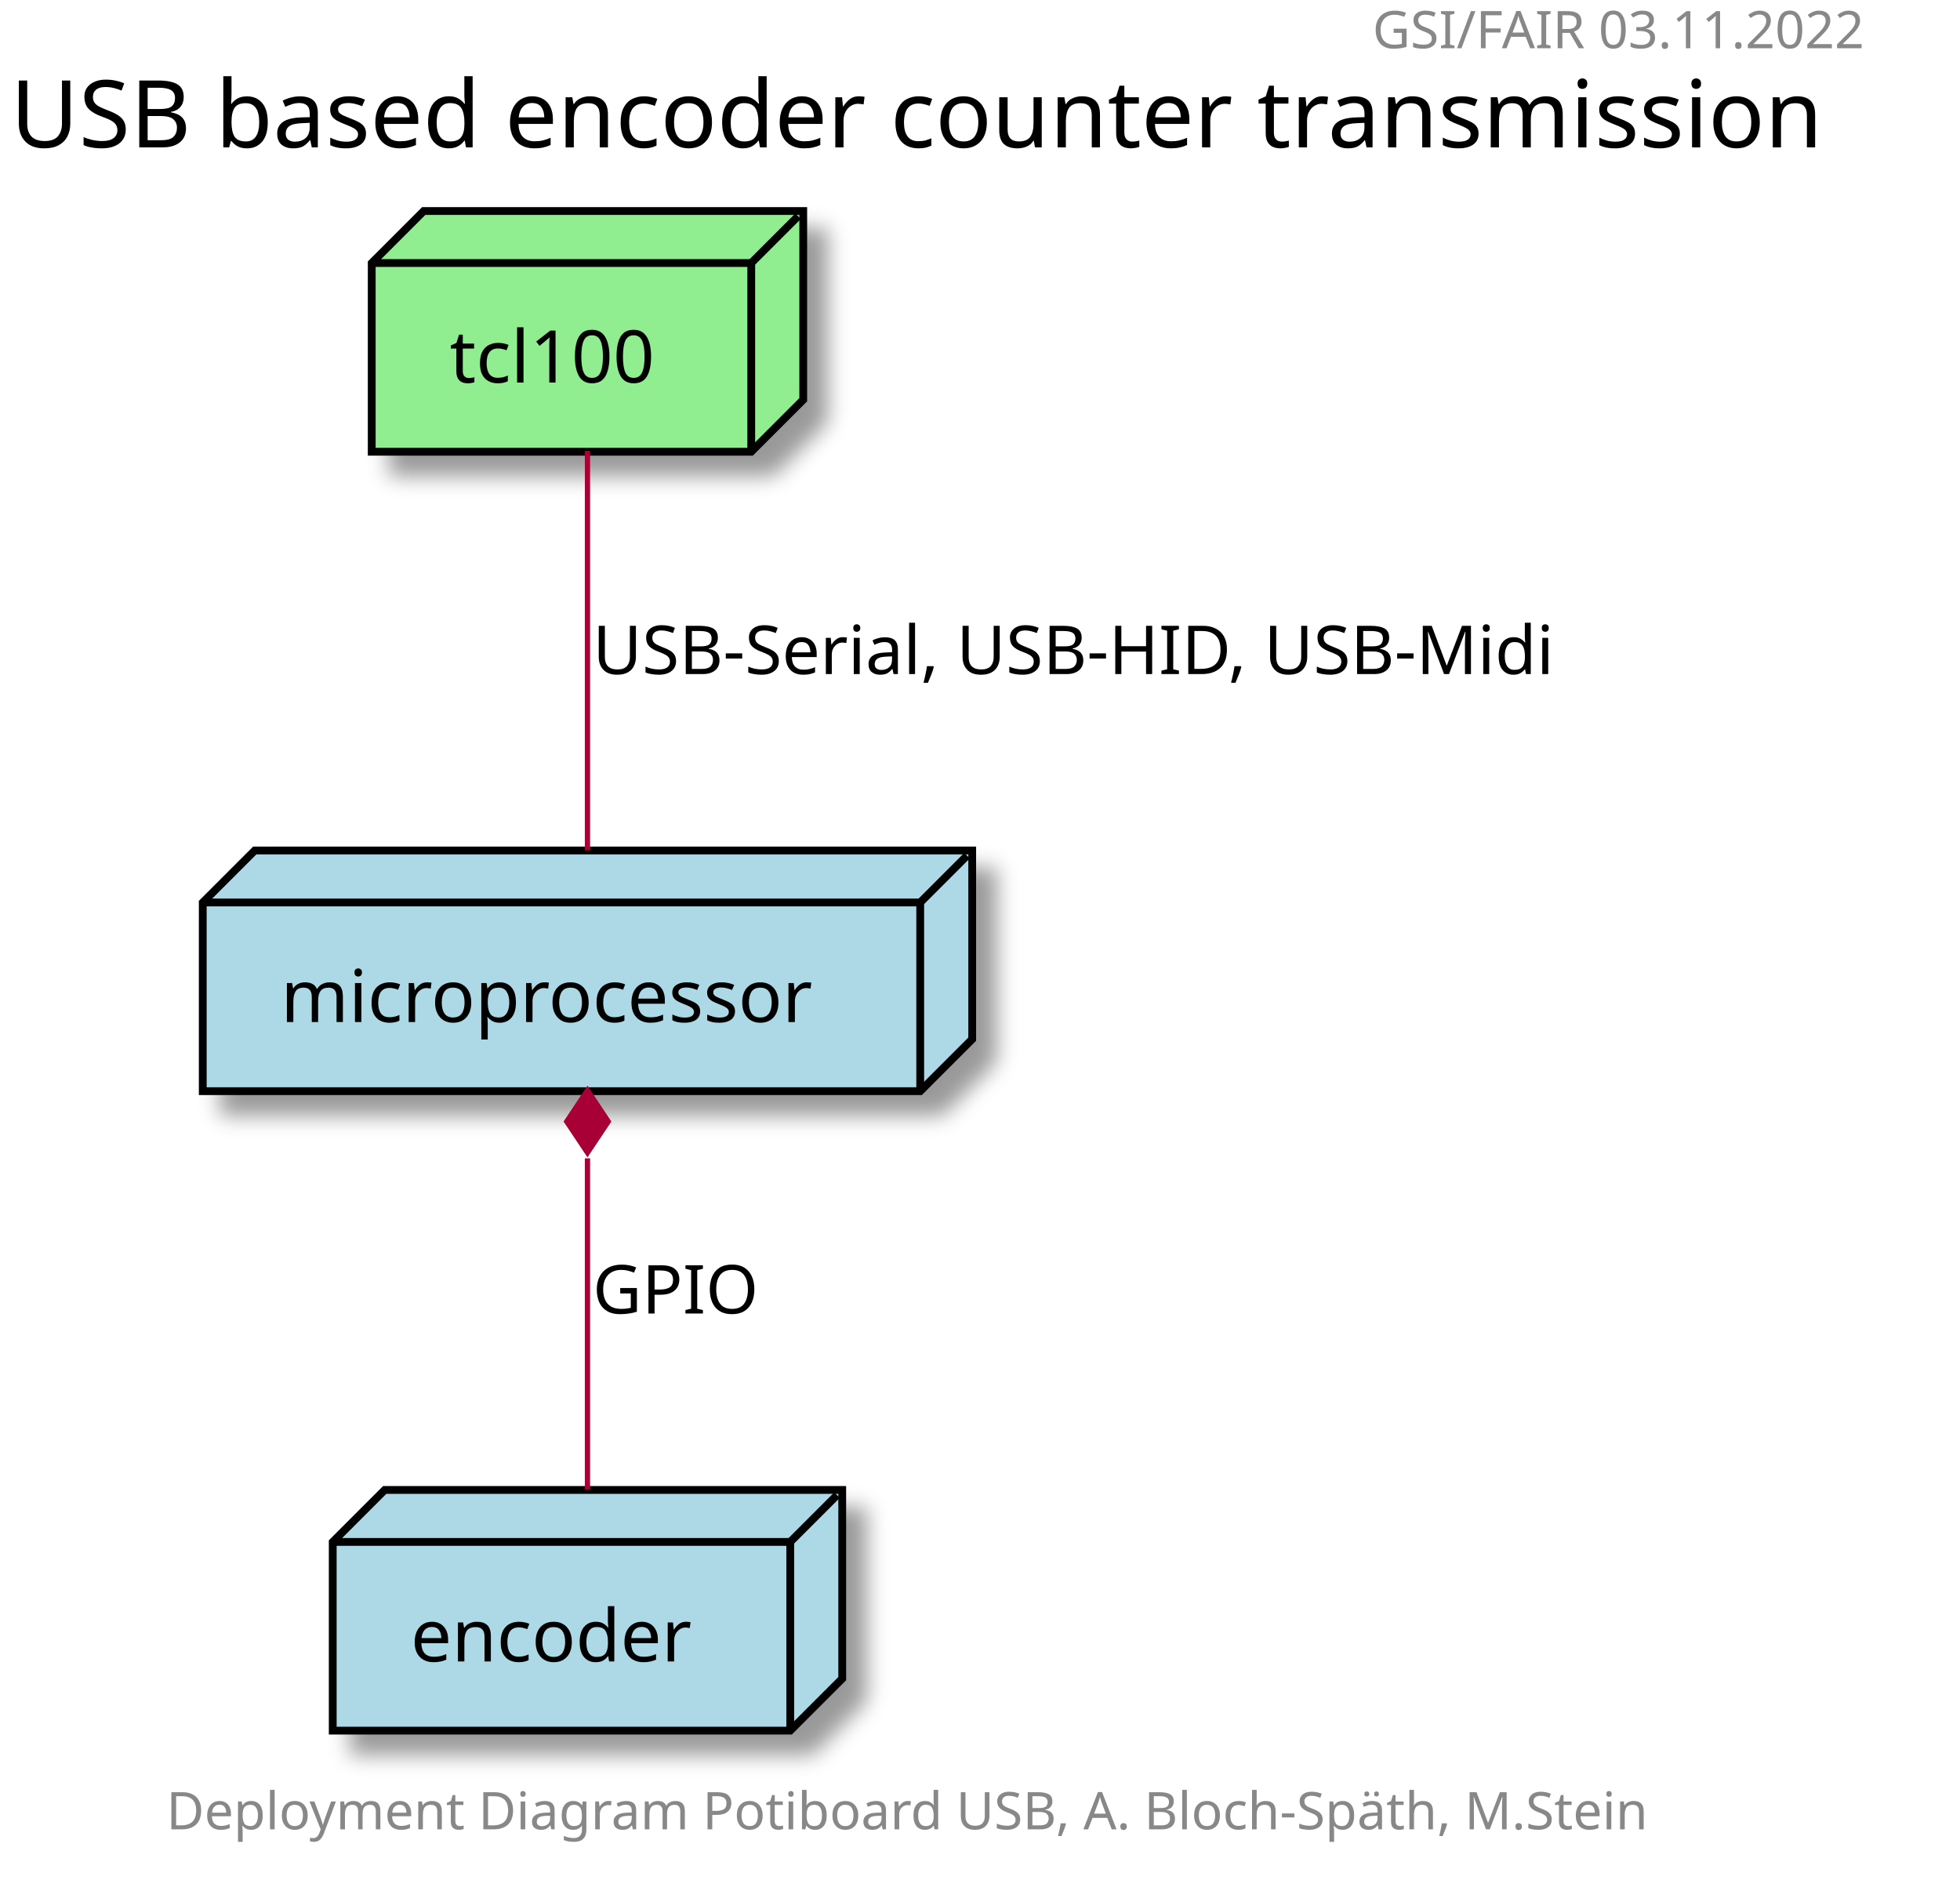
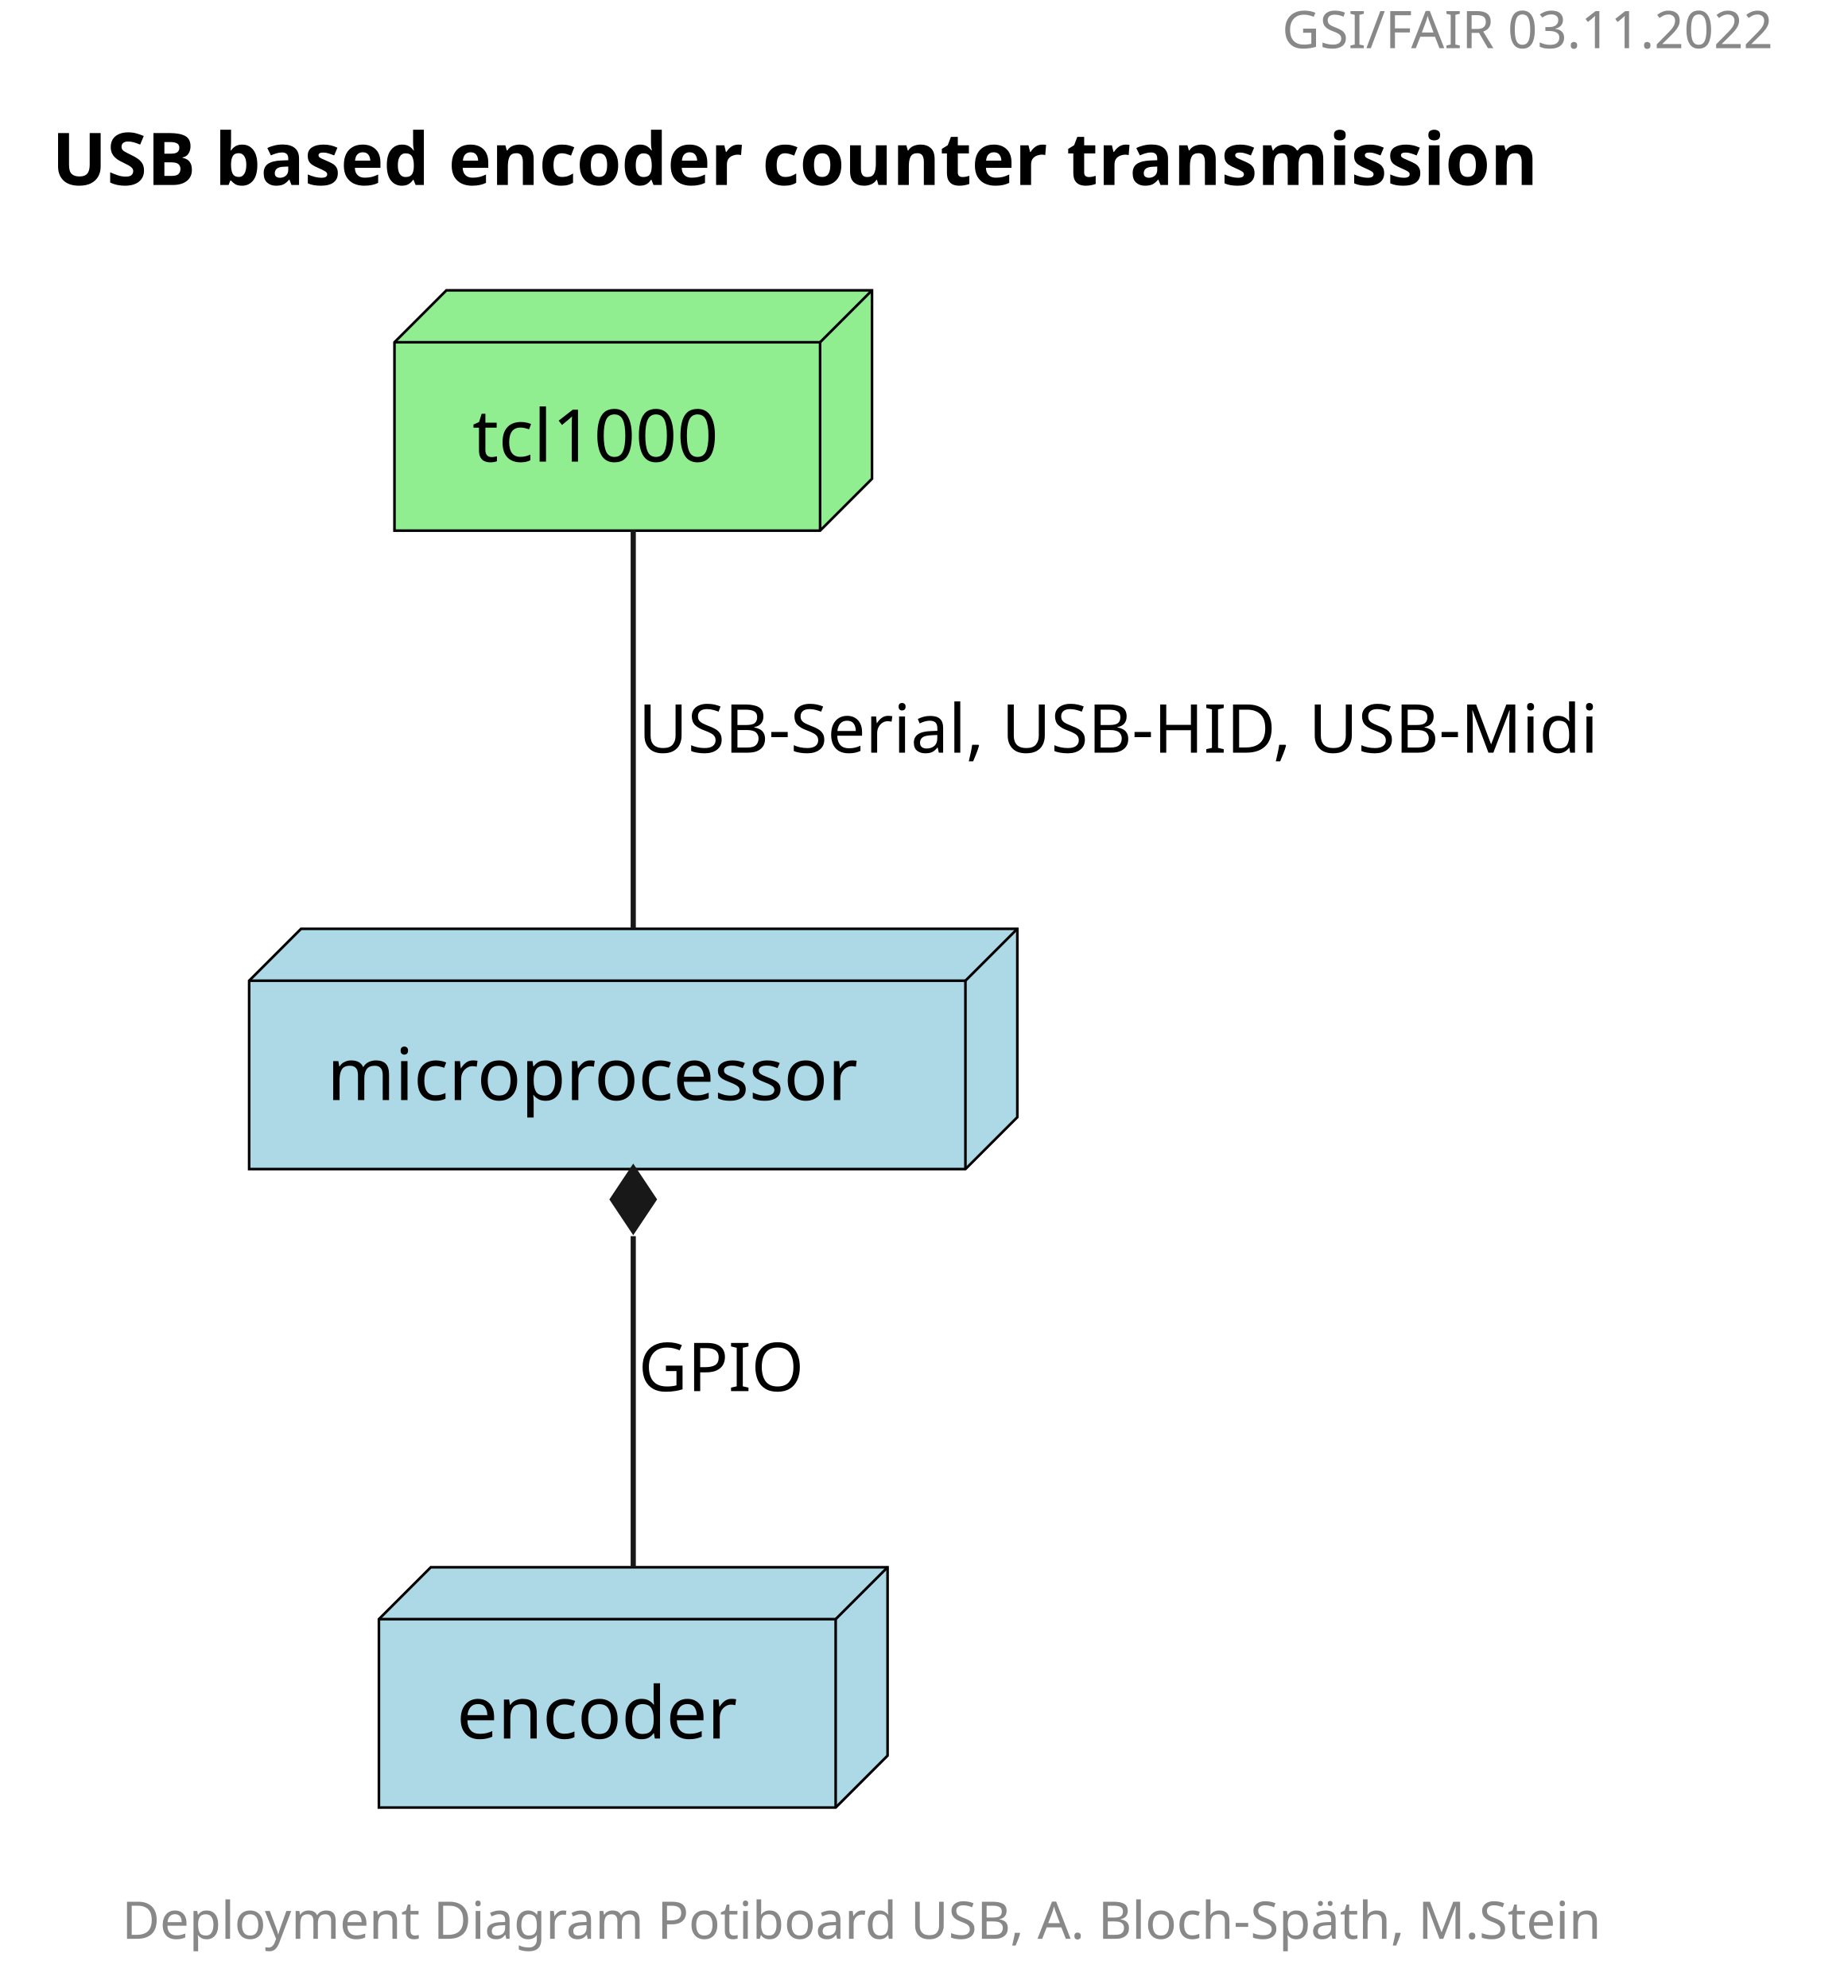
- <svg xmlns="http://www.w3.org/2000/svg" contentScriptType="application/ecmascript" contentStyleType="text/css" height="365px" preserveAspectRatio="none" style="width:377px;height:365px;" version="1.1" viewBox="0 0 377 365" width="377px" zoomAndPan="magnify">
-   <defs>
-     <filter height="300%" id="f1gphuk8zb6rfn" width="300%" x="-1" y="-1">
-       <feGaussianBlur result="blurOut" stdDeviation="2.0" />
-       <feColorMatrix in="blurOut" result="blurOut2" type="matrix" values="0 0 0 0 0 0 0 0 0 0 0 0 0 0 0 0 0 0 .4 0" />
-       <feOffset dx="4.0" dy="4.0" in="blurOut2" result="blurOut3" />
-       <feBlend in="SourceGraphic" in2="blurOut3" mode="normal" />
-     </filter>
-   </defs>
+ <svg xmlns="http://www.w3.org/2000/svg" contentStyleType="text/css" height="383px" preserveAspectRatio="none" style="width:356px;height:383px;background:#FFFFFF;" version="1.1" viewBox="0 0 356 383" width="356px" zoomAndPan="magnify">
+   <defs />
  <g>
-     <text fill="#888888" font-family="sans-serif" font-size="10" lengthAdjust="spacingAndGlyphs" textLength="101" x="264" y="9.282">GSI/FAIR 03.11.2022</text>
-     <text fill="#000000" font-family="sans-serif" font-size="18" lengthAdjust="spacingAndGlyphs" textLength="361" x="2" y="28.349">USB based encoder counter transmission</text>
-     <polygon fill="#90EE90" filter="url(#f1gphuk8zb6rfn)" points="71.5,50.594,81.5,40.594,154.5,40.594,154.5,76.891,144.5,86.891,71.5,86.891,71.5,50.594" style="stroke: #000000; stroke-width: 1.5;" />
-     <line style="stroke: #000000; stroke-width: 1.5;" x1="144.5" x2="153.5" y1="50.594" y2="41.594" />
-     <line style="stroke: #000000; stroke-width: 1.5;" x1="71.5" x2="144.5" y1="50.594" y2="50.594" />
-     <line style="stroke: #000000; stroke-width: 1.5;" x1="144.5" x2="144.5" y1="50.594" y2="86.891" />
-     <text fill="#000000" font-family="sans-serif" font-size="14" lengthAdjust="spacingAndGlyphs" textLength="43" x="86.5" y="73.589">tcl100</text>
-     <polygon fill="#ADD8E6" filter="url(#f1gphuk8zb6rfn)" points="39,173.594,49,163.594,187,163.594,187,199.891,177,209.891,39,209.891,39,173.594" style="stroke: #000000; stroke-width: 1.5;" />
-     <line style="stroke: #000000; stroke-width: 1.5;" x1="177" x2="186" y1="173.594" y2="164.594" />
-     <line style="stroke: #000000; stroke-width: 1.5;" x1="39" x2="177" y1="173.594" y2="173.594" />
-     <line style="stroke: #000000; stroke-width: 1.5;" x1="177" x2="177" y1="173.594" y2="209.891" />
-     <text fill="#000000" font-family="sans-serif" font-size="14" lengthAdjust="spacingAndGlyphs" textLength="108" x="54" y="196.589">microprocessor</text>
-     <polygon fill="#ADD8E6" filter="url(#f1gphuk8zb6rfn)" points="64,296.594,74,286.594,162,286.594,162,322.891,152,332.891,64,332.891,64,296.594" style="stroke: #000000; stroke-width: 1.5;" />
-     <line style="stroke: #000000; stroke-width: 1.5;" x1="152" x2="161" y1="296.594" y2="287.594" />
-     <line style="stroke: #000000; stroke-width: 1.5;" x1="64" x2="152" y1="296.594" y2="296.594" />
-     <line style="stroke: #000000; stroke-width: 1.5;" x1="152" x2="152" y1="296.594" y2="332.891" />
-     <text fill="#000000" font-family="sans-serif" font-size="14" lengthAdjust="spacingAndGlyphs" textLength="58" x="79" y="319.589">encoder</text>
-     <path d="M113,222.808 C113,243.427 113,268.637 113,286.562 " fill="none" id="microprocessor-encoder" style="stroke: #A80036; stroke-width: 1.0;" />
-     <polygon fill="#A80036" points="113,209.729,109,215.729,113,221.729,117,215.729,113,209.729" style="stroke: #A80036; stroke-width: 1.0;" />
-     <text fill="#000000" font-family="sans-serif" font-size="13" lengthAdjust="spacingAndGlyphs" textLength="31" x="114" y="252.661">GPIO</text>
-     <path d="M113,86.729 C113,108.72 113,141.606 113,163.562 " fill="none" id="tcl100-microprocessor" style="stroke: #A80036; stroke-width: 1.0;" />
-     <text fill="#000000" font-family="sans-serif" font-size="13" lengthAdjust="spacingAndGlyphs" textLength="199" x="114" y="129.661">USB-Serial, USB-HID, USB-Midi</text>
-     <text fill="#888888" font-family="sans-serif" font-size="10" lengthAdjust="spacingAndGlyphs" textLength="301" x="32" y="351.876">Deployment Diagram Potiboard USB, A. Bloch-Späth, M.Stein</text>
+     <rect fill="none" height="11.641" style="stroke:none;stroke-width:1.0;" width="101" x="247" y="0" />
+     <text fill="#888888" font-family="sans-serif" font-size="10" lengthAdjust="spacing" textLength="101" x="247" y="9.282">GSI/FAIR 03.11.2022</text>
+     <rect fill="none" height="26.297" id="_title" style="stroke:none;stroke-width:1.0;" width="338" x="5" y="17.641" />
+     <text fill="#000000" font-family="sans-serif" font-size="14" font-weight="bold" lengthAdjust="spacing" textLength="328" x="10" y="35.636">USB based encoder counter transmission</text>
+     <g id="elem_tcl1000">
+       <polygon fill="#90EE90" points="76,65.938,86,55.938,168,55.938,168,92.234,158,102.234,76,102.234,76,65.938" style="stroke:#000000;stroke-width:0.5;" />
+       <line style="stroke:#000000;stroke-width:0.5;" x1="158" x2="168" y1="65.938" y2="55.938" />
+       <line style="stroke:#000000;stroke-width:0.5;" x1="76" x2="158" y1="65.938" y2="65.938" />
+       <line style="stroke:#000000;stroke-width:0.5;" x1="158" x2="158" y1="65.938" y2="102.234" />
+       <text fill="#000000" font-family="sans-serif" font-size="14" lengthAdjust="spacing" textLength="52" x="91" y="88.933">tcl1000</text>
+     </g>
+     <g id="elem_microprocessor">
+       <polygon fill="#ADD8E6" points="48,188.938,58,178.938,196,178.938,196,215.234,186,225.234,48,225.234,48,188.938" style="stroke:#000000;stroke-width:0.5;" />
+       <line style="stroke:#000000;stroke-width:0.5;" x1="186" x2="196" y1="188.938" y2="178.938" />
+       <line style="stroke:#000000;stroke-width:0.5;" x1="48" x2="186" y1="188.938" y2="188.938" />
+       <line style="stroke:#000000;stroke-width:0.5;" x1="186" x2="186" y1="188.938" y2="225.234" />
+       <text fill="#000000" font-family="sans-serif" font-size="14" lengthAdjust="spacing" textLength="108" x="63" y="211.933">microprocessor</text>
+     </g>
+     <g id="elem_encoder">
+       <polygon fill="#ADD8E6" points="73,311.938,83,301.938,171,301.938,171,338.234,161,348.234,73,348.234,73,311.938" style="stroke:#000000;stroke-width:0.5;" />
+       <line style="stroke:#000000;stroke-width:0.5;" x1="161" x2="171" y1="311.938" y2="301.938" />
+       <line style="stroke:#000000;stroke-width:0.5;" x1="73" x2="161" y1="311.938" y2="311.938" />
+       <line style="stroke:#000000;stroke-width:0.5;" x1="161" x2="161" y1="311.938" y2="348.234" />
+       <text fill="#000000" font-family="sans-serif" font-size="14" lengthAdjust="spacing" textLength="58" x="88" y="334.933">encoder</text>
+     </g>
+     <g id="link_microprocessor_encoder">
+       <path d="M122,238.151 C122,258.77 122,283.981 122,301.906 " fill="none" id="microprocessor-backto-encoder" style="stroke:#181818;stroke-width:1.0;" />
+       <polygon fill="#181818" points="122,225.073,118,231.073,122,237.073,126,231.073,122,225.073" style="stroke:#181818;stroke-width:1.0;" />
+       <text fill="#000000" font-family="sans-serif" font-size="13" lengthAdjust="spacing" textLength="31" x="123" y="268.004">GPIO</text>
+     </g>
+     <g id="link_tcl1000_microprocessor">
+       <path d="M122,102.073 C122,124.063 122,156.95 122,178.906 " fill="none" id="tcl1000-microprocessor" style="stroke:#181818;stroke-width:1.0;" />
+       <text fill="#000000" font-family="sans-serif" font-size="13" lengthAdjust="spacing" textLength="199" x="123" y="145.004">USB-Serial, USB-HID, USB-Midi</text>
+     </g>
+     <rect fill="none" height="11.641" style="stroke:none;stroke-width:1.0;" width="301" x="23.5" y="364.234" />
+     <text fill="#888888" font-family="sans-serif" font-size="10" lengthAdjust="spacing" textLength="301" x="23.5" y="373.517">Deployment Diagram Potiboard USB, A. Bloch-Späth, M.Stein</text>
  </g>
</svg>
